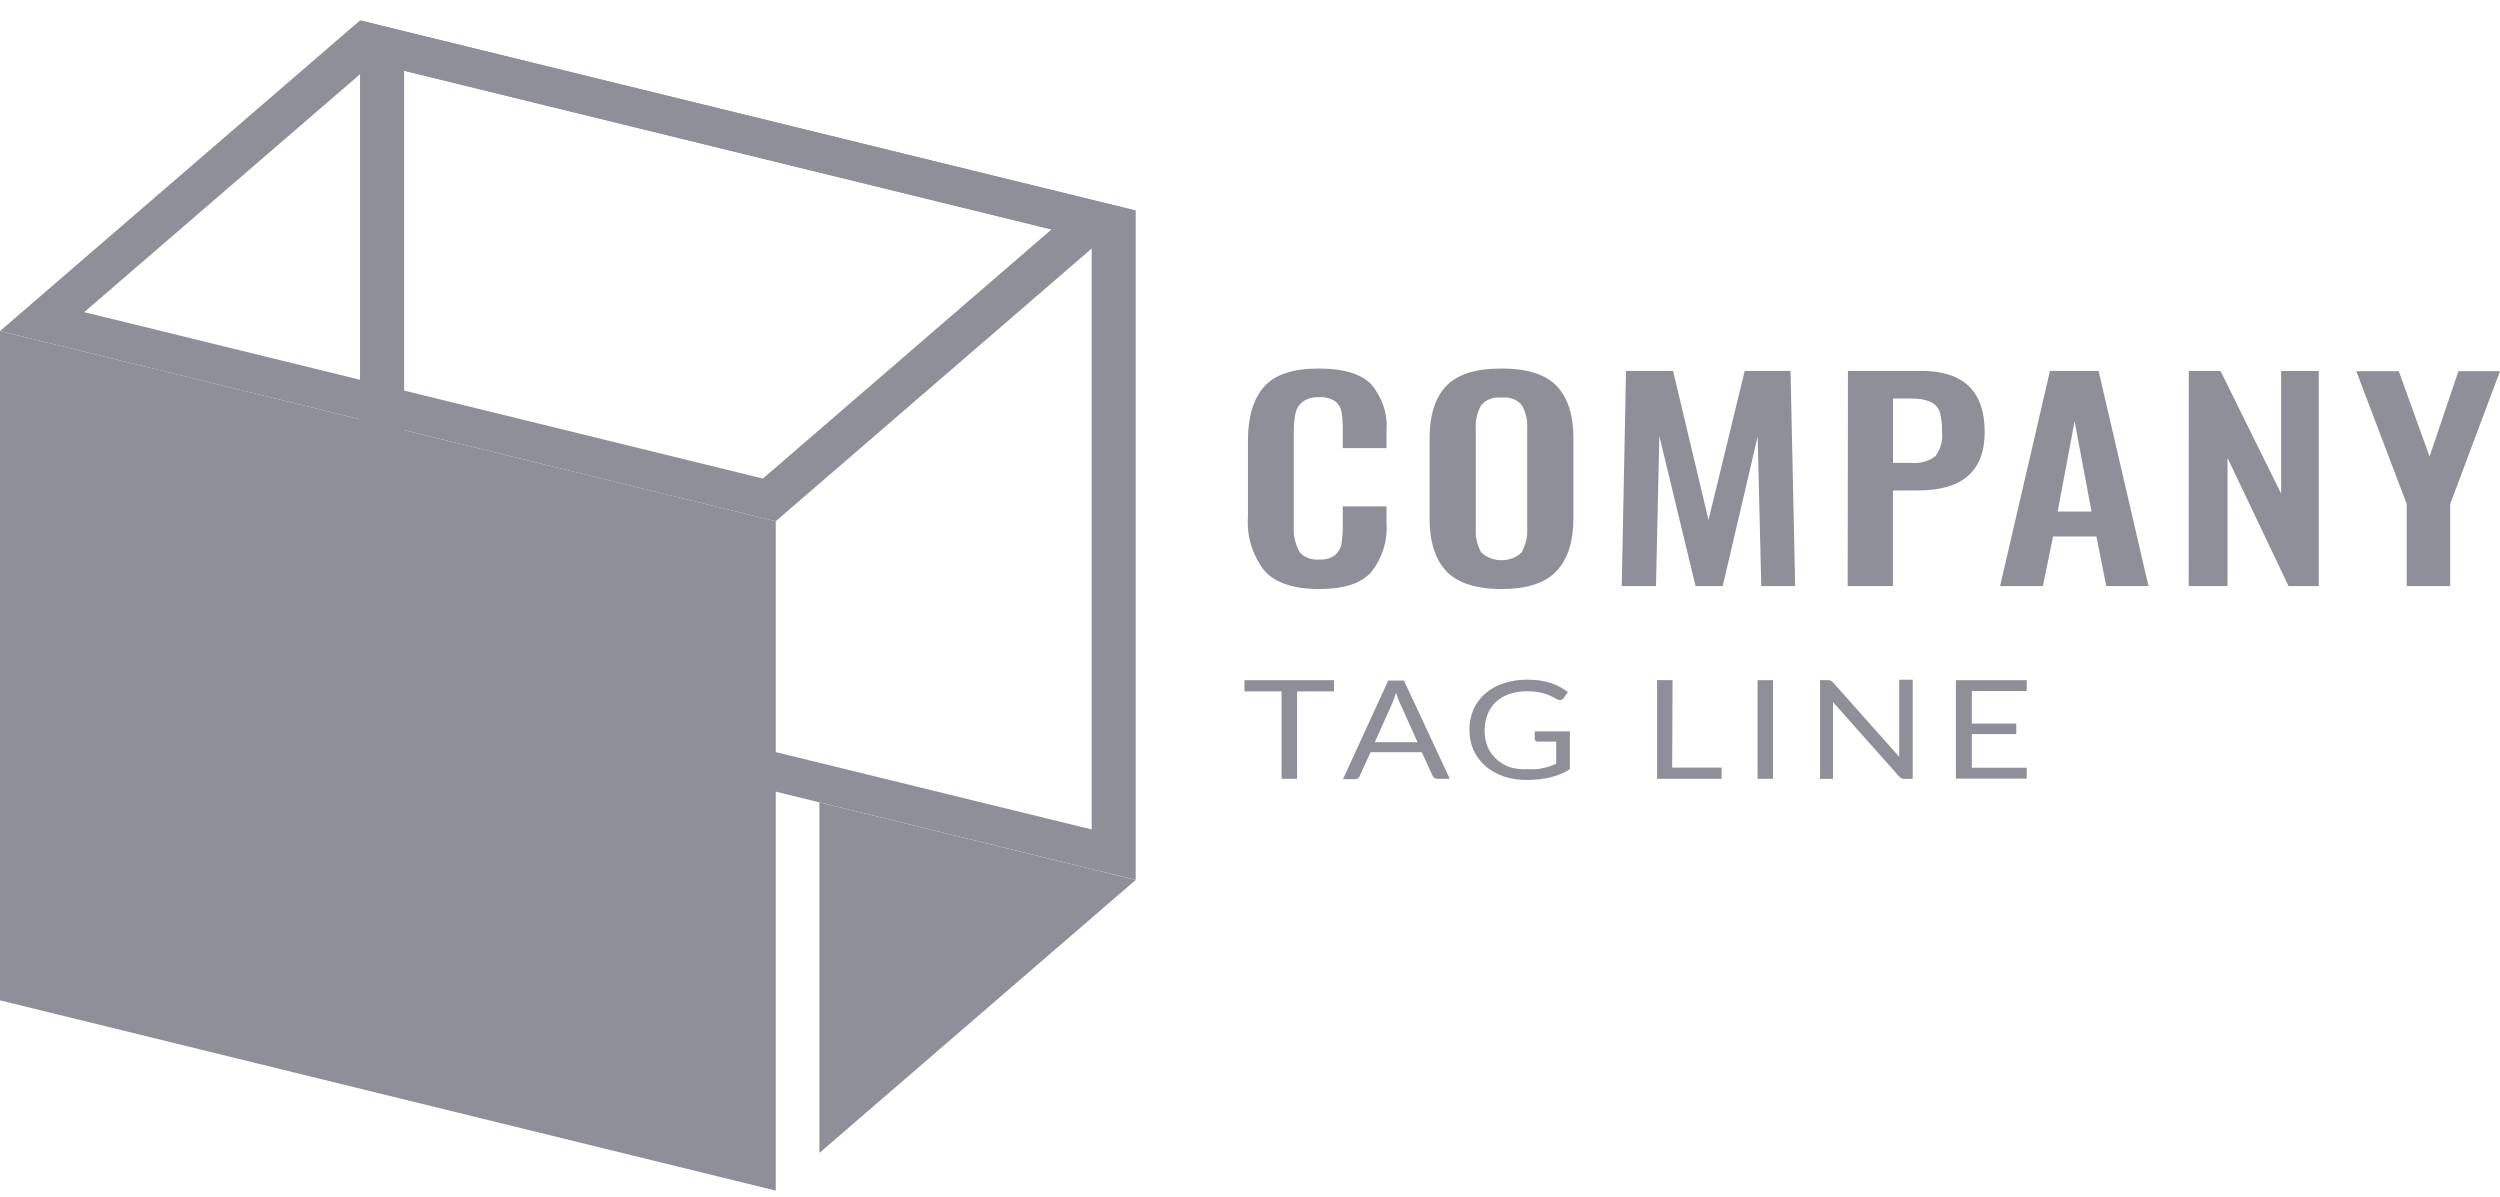
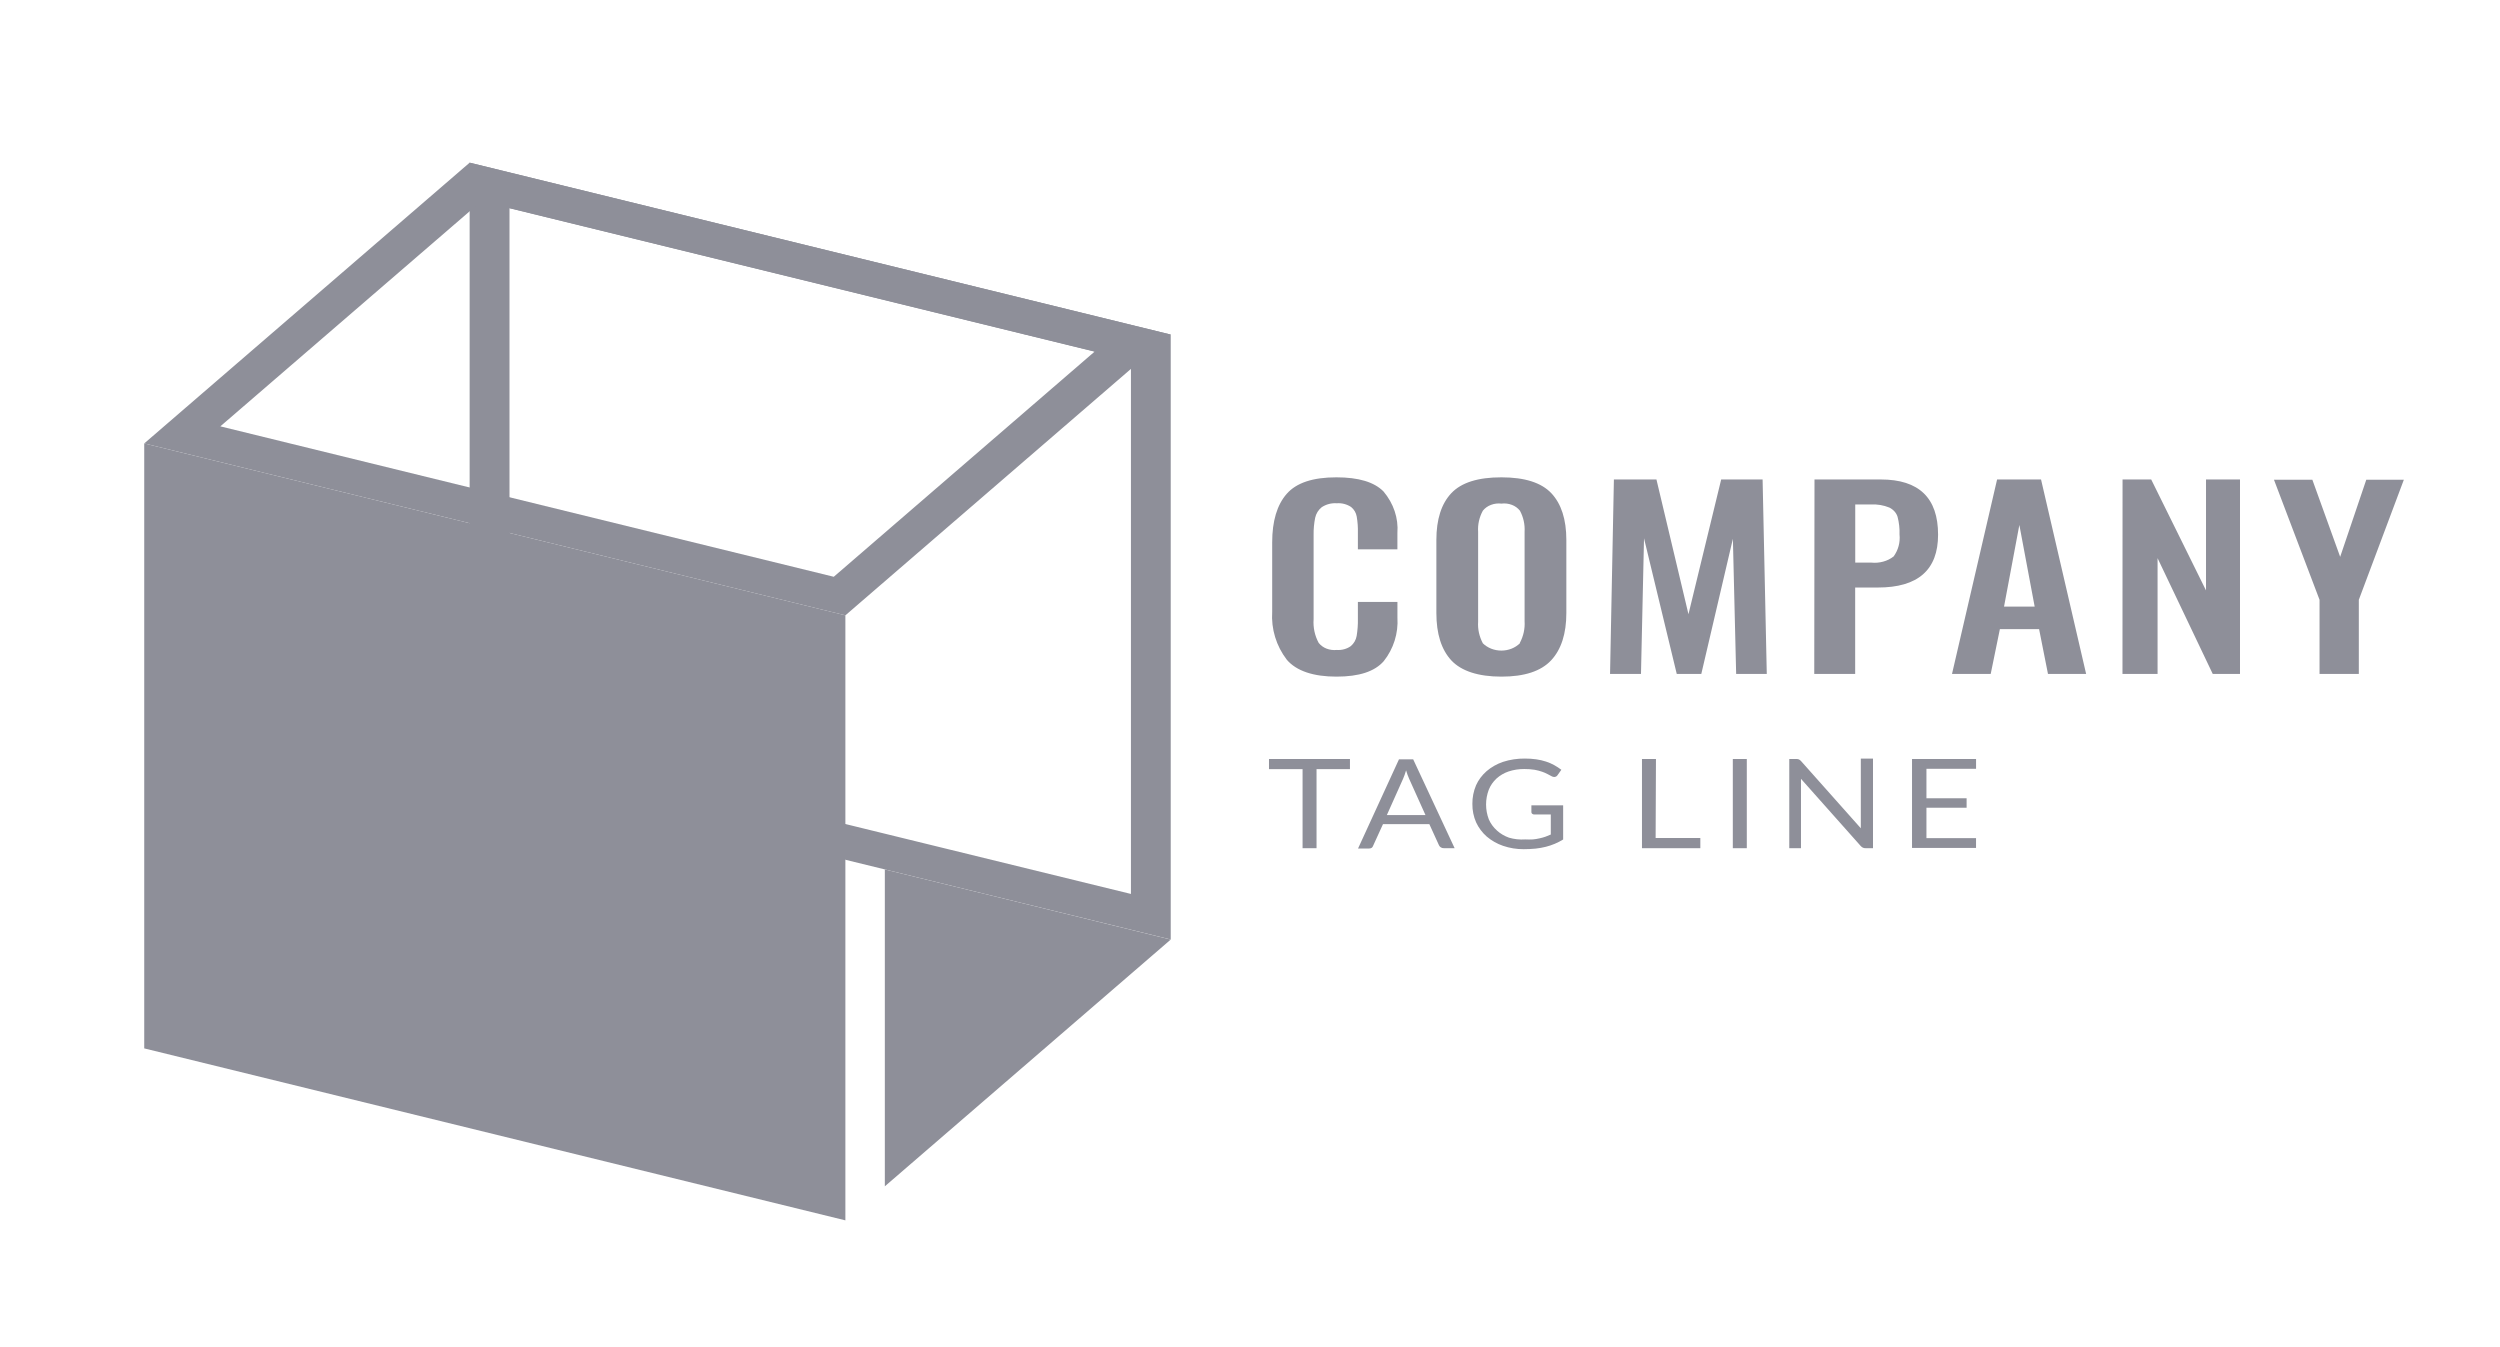
- <svg xmlns="http://www.w3.org/2000/svg" width="94" height="45" viewBox="0 0 94 45" fill="none">
-   <path d="M47.529 21.443C47.085 20.852 46.873 20.154 46.923 19.451V16.563C46.923 15.678 47.124 15.005 47.526 14.545C47.928 14.085 48.618 13.855 49.596 13.857C50.515 13.857 51.168 14.053 51.554 14.445C51.975 14.945 52.179 15.556 52.133 16.172V16.851H50.488V16.164C50.494 15.939 50.478 15.714 50.44 15.491C50.417 15.339 50.334 15.198 50.206 15.091C50.037 14.977 49.824 14.921 49.61 14.936C49.384 14.921 49.161 14.98 48.983 15.1C48.84 15.218 48.744 15.373 48.711 15.541C48.664 15.777 48.642 16.015 48.646 16.255V19.76C48.62 20.098 48.693 20.436 48.857 20.744C48.939 20.848 49.053 20.931 49.185 20.983C49.318 21.034 49.465 21.054 49.61 21.038C49.82 21.053 50.029 20.996 50.192 20.879C50.326 20.764 50.412 20.615 50.437 20.453C50.475 20.221 50.492 19.986 50.488 19.751V19.04H52.133V19.689C52.179 20.332 51.979 20.97 51.564 21.505C51.186 21.934 50.542 22.148 49.596 22.148C48.65 22.148 47.934 21.919 47.529 21.443Z" fill="#8E8F99" />
-   <path d="M54.376 21.473C53.961 21.023 53.753 20.368 53.753 19.501V16.463C53.753 15.605 53.961 14.956 54.376 14.515C54.792 14.075 55.486 13.855 56.46 13.857C57.427 13.857 58.118 14.077 58.533 14.515C58.949 14.956 59.16 15.605 59.16 16.463V19.501C59.16 20.359 58.949 21.017 58.527 21.47C58.104 21.922 57.417 22.148 56.46 22.148C55.503 22.148 54.795 21.919 54.376 21.473ZM57.226 20.744C57.375 20.462 57.443 20.154 57.423 19.845V16.125C57.443 15.822 57.376 15.52 57.229 15.244C57.146 15.138 57.03 15.054 56.894 15.002C56.758 14.95 56.607 14.932 56.46 14.95C56.312 14.932 56.162 14.951 56.025 15.002C55.889 15.054 55.772 15.138 55.687 15.244C55.537 15.519 55.469 15.822 55.49 16.125V19.863C55.469 20.172 55.537 20.48 55.687 20.762C55.783 20.856 55.901 20.932 56.034 20.985C56.167 21.037 56.311 21.063 56.457 21.063C56.602 21.063 56.746 21.037 56.879 20.985C57.012 20.932 57.13 20.856 57.226 20.762V20.744Z" fill="#8E8F99" />
-   <path d="M61.138 13.946H62.908L64.24 19.551L65.601 13.946H67.324L67.498 22.037H66.224L66.088 16.414L64.774 22.037H63.753L62.391 16.393L62.265 22.037H60.978L61.138 13.946Z" fill="#8E8F99" />
-   <path d="M69.483 13.946H72.241C73.829 13.946 74.624 14.712 74.624 16.243C74.624 17.71 73.787 18.443 72.115 18.441H71.175V22.037H69.473L69.483 13.946ZM71.839 17.404C72.007 17.422 72.178 17.409 72.34 17.365C72.501 17.321 72.65 17.247 72.775 17.148C72.97 16.875 73.056 16.554 73.02 16.235C73.029 15.988 73.002 15.741 72.939 15.5C72.914 15.42 72.872 15.344 72.813 15.278C72.755 15.212 72.682 15.157 72.598 15.115C72.362 15.017 72.101 14.973 71.839 14.986H71.178V17.404H71.839Z" fill="#8E8F99" />
-   <path d="M77.079 13.946H78.907L80.783 22.037H79.196L78.825 20.171H77.195L76.813 22.037H75.203L77.079 13.946ZM78.641 19.234L78.005 15.838L77.368 19.234H78.641Z" fill="#8E8F99" />
-   <path d="M82.298 13.946H83.49L85.771 18.561V13.946H87.184V22.037H86.05L83.755 17.219V22.037H82.295L82.298 13.946Z" fill="#8E8F99" />
-   <path d="M90.493 18.952L88.597 13.957H90.194L91.351 17.165L92.437 13.957H94L92.127 18.952V22.036H90.493V18.952Z" fill="#8E8F99" />
-   <path d="M50.158 25.574V25.997H48.769V29.284H48.187V25.997H46.791V25.574H50.158Z" fill="#8E8F99" />
-   <path d="M54.512 29.284H54.063C54.017 29.287 53.972 29.274 53.937 29.249C53.903 29.228 53.877 29.198 53.862 29.164L53.46 28.283H51.533L51.131 29.164C51.12 29.201 51.099 29.235 51.07 29.264C51.035 29.288 50.99 29.301 50.944 29.299H50.495L52.197 25.589H52.789L54.512 29.284ZM51.693 27.907H53.3L52.619 26.397C52.569 26.282 52.527 26.166 52.493 26.047C52.469 26.117 52.449 26.185 52.429 26.244L52.367 26.4L51.693 27.907Z" fill="#8E8F99" />
-   <path d="M57.447 28.92C57.554 28.925 57.661 28.925 57.767 28.92C57.859 28.912 57.95 28.897 58.04 28.876C58.123 28.858 58.205 28.836 58.285 28.808C58.36 28.782 58.435 28.75 58.513 28.717V27.883H57.832C57.815 27.884 57.798 27.882 57.782 27.877C57.767 27.872 57.752 27.864 57.74 27.854C57.729 27.845 57.72 27.835 57.714 27.823C57.708 27.811 57.705 27.799 57.706 27.786V27.501H59.027V28.923C58.919 28.99 58.805 29.049 58.687 29.099C58.565 29.151 58.439 29.193 58.309 29.226C58.169 29.261 58.027 29.287 57.883 29.302C57.718 29.318 57.552 29.326 57.386 29.326C57.092 29.328 56.801 29.281 56.528 29.188C56.273 29.099 56.041 28.967 55.847 28.8C55.657 28.631 55.508 28.431 55.408 28.212C55.3 27.966 55.247 27.705 55.251 27.442C55.248 27.178 55.3 26.915 55.404 26.667C55.502 26.447 55.652 26.247 55.844 26.079C56.038 25.912 56.27 25.781 56.525 25.694C56.816 25.599 57.126 25.553 57.437 25.556C57.596 25.556 57.754 25.567 57.91 25.588C58.049 25.608 58.184 25.639 58.315 25.682C58.434 25.721 58.549 25.77 58.656 25.829C58.76 25.887 58.859 25.952 58.952 26.023L58.789 26.252C58.776 26.273 58.757 26.291 58.733 26.303C58.71 26.316 58.683 26.322 58.656 26.323C58.618 26.322 58.582 26.312 58.55 26.293C58.499 26.27 58.445 26.241 58.383 26.205C58.311 26.166 58.235 26.133 58.155 26.105C58.054 26.07 57.949 26.043 57.842 26.023C57.7 26 57.555 25.99 57.41 25.991C57.185 25.989 56.962 26.024 56.753 26.094C56.563 26.159 56.392 26.259 56.252 26.387C56.111 26.521 56.003 26.678 55.935 26.849C55.783 27.251 55.783 27.684 55.935 28.086C56.01 28.26 56.126 28.419 56.276 28.553C56.416 28.68 56.585 28.78 56.773 28.847C56.99 28.911 57.219 28.936 57.447 28.92Z" fill="#8E8F99" />
-   <path d="M62.874 28.861H64.733V29.284H62.306V25.574H62.888L62.874 28.861Z" fill="#8E8F99" />
-   <path d="M66.667 29.284H66.085V25.574H66.667V29.284Z" fill="#8E8F99" />
-   <path d="M68.832 25.591C68.867 25.608 68.897 25.631 68.921 25.659L71.41 28.456C71.406 28.412 71.406 28.368 71.41 28.324C71.41 28.283 71.41 28.241 71.41 28.203V25.559H71.917V29.285H71.624C71.581 29.288 71.537 29.28 71.498 29.264C71.463 29.245 71.432 29.221 71.406 29.193L68.921 26.399C68.921 26.443 68.921 26.485 68.921 26.526C68.921 26.567 68.921 26.605 68.921 26.64V29.285H68.434V25.574H68.737C68.77 25.574 68.802 25.58 68.832 25.591Z" fill="#8E8F99" />
-   <path d="M76.204 25.574V25.982H74.141V27.207H75.812V27.601H74.141V28.867H76.204V29.275H73.541V25.574H76.204Z" fill="#8E8F99" />
-   <path d="M15.195 2.659L41.047 8.993V31.188L15.195 24.857V2.659ZM13.537 0.767V25.935L42.702 33.083V7.917L13.537 0.767Z" fill="#8E8F99" />
-   <path d="M29.168 44.767L0 37.613V12.447L29.168 19.598V44.767Z" fill="#8E8F99" />
-   <path d="M14.021 2.374L39.535 8.628L28.684 17.994L3.166 11.736L14.021 2.374ZM13.537 0.767L0 12.447L29.168 19.598L42.702 7.917L13.537 0.767Z" fill="#8E8F99" />
-   <path d="M30.809 43.351L42.702 33.086L30.809 30.169V43.351Z" fill="#8E8F99" />
+ <svg xmlns="http://www.w3.org/2000/svg" width="104" height="56" fill="none">
+   <path fill="#8E8F99" d="M53.53 27.443a2.953 2.953 0 0 1-.607-1.992v-2.888c0-.885.201-1.558.603-2.018.402-.46 1.092-.69 2.07-.688.92 0 1.572.196 1.958.588.42.5.625 1.111.578 1.727v.68h-1.644v-.688c.006-.225-.01-.45-.048-.673a.652.652 0 0 0-.234-.4.951.951 0 0 0-.596-.155 1.007 1.007 0 0 0-.627.164.769.769 0 0 0-.272.44 3.342 3.342 0 0 0-.065.715v3.505a1.79 1.79 0 0 0 .211.984.772.772 0 0 0 .328.239c.133.051.28.07.425.055.21.015.42-.042.582-.159a.706.706 0 0 0 .245-.426c.038-.232.056-.467.051-.702v-.711h1.645v.65a2.643 2.643 0 0 1-.57 1.815c-.377.429-1.02.643-1.967.643-.946 0-1.661-.229-2.067-.705ZM60.376 27.473c-.415-.45-.623-1.105-.623-1.972v-3.038c0-.858.208-1.507.623-1.948.416-.44 1.11-.66 2.084-.658.967 0 1.658.22 2.073.658.416.441.627 1.09.627 1.948v3.038c0 .858-.211 1.516-.633 1.969-.423.452-1.11.678-2.067.678-.957 0-1.665-.229-2.084-.675Zm2.85-.729c.149-.282.217-.59.197-.899v-3.72a1.65 1.65 0 0 0-.194-.88.776.776 0 0 0-.335-.243.907.907 0 0 0-.434-.052.92.92 0 0 0-.435.053.789.789 0 0 0-.338.241c-.15.275-.218.578-.197.881v3.738c-.021.309.047.617.197.899.096.094.214.17.347.223a1.161 1.161 0 0 0 .845 0c.133-.053.251-.129.347-.223v-.018ZM67.138 19.946h1.77l1.332 5.605 1.361-5.605h1.723l.174 8.09h-1.274l-.136-5.622-1.314 5.622h-1.021l-1.362-5.643-.126 5.643h-1.287l.16-8.09ZM75.483 19.946h2.758c1.588 0 2.383.766 2.383 2.297 0 1.467-.837 2.2-2.51 2.198h-.939v3.596h-1.702l.01-8.091Zm2.356 3.458c.168.018.339.005.5-.04.162-.043.31-.117.436-.216a1.31 1.31 0 0 0 .245-.913 2.53 2.53 0 0 0-.081-.735.596.596 0 0 0-.126-.222.705.705 0 0 0-.215-.163 1.763 1.763 0 0 0-.76-.129h-.66v2.418h.66ZM83.079 19.946h1.828l1.876 8.09h-1.587l-.37-1.865h-1.631l-.382 1.866h-1.61l1.876-8.091Zm1.563 5.288-.637-3.396-.637 3.396h1.273ZM88.298 19.946h1.192l2.28 4.615v-4.615h1.414v8.09H92.05l-2.295-4.817v4.817h-1.46l.003-8.09ZM96.493 24.952l-1.896-4.995h1.597l1.157 3.208 1.086-3.208H100l-1.873 4.995v3.084h-1.634v-3.084ZM56.158 31.574v.423h-1.39v3.287h-.581v-3.287H52.79v-.423h3.367ZM60.512 35.284h-.45a.2.2 0 0 1-.125-.035.193.193 0 0 1-.075-.085l-.402-.881h-1.927l-.402.881a.243.243 0 0 1-.06.1.208.208 0 0 1-.127.035h-.45l1.703-3.71h.592l1.723 3.695Zm-2.819-1.377H59.3l-.68-1.51a2.703 2.703 0 0 1-.127-.35c-.024.07-.044.138-.064.197l-.062.156-.674 1.507ZM63.447 34.92c.107.005.214.005.32 0 .092-.008.183-.023.273-.044a2.1 2.1 0 0 0 .245-.067c.075-.027.15-.06.228-.092v-.834h-.681a.142.142 0 0 1-.05-.006.128.128 0 0 1-.042-.023.086.086 0 0 1-.026-.03.075.075 0 0 1-.008-.038v-.285h1.321v1.422a2.57 2.57 0 0 1-.718.303c-.14.035-.282.06-.426.076a5.153 5.153 0 0 1-.497.024 2.596 2.596 0 0 1-.858-.139 2.092 2.092 0 0 1-.681-.387 1.792 1.792 0 0 1-.44-.588 1.854 1.854 0 0 1-.156-.77 1.923 1.923 0 0 1 .153-.775c.098-.22.248-.42.44-.588.194-.167.426-.298.68-.385.292-.095.602-.141.913-.138.159 0 .317.01.473.032.139.02.274.051.405.094.12.039.234.088.34.147.105.058.204.123.297.194l-.163.23a.143.143 0 0 1-.056.05.17.17 0 0 1-.077.02.222.222 0 0 1-.106-.03 2.103 2.103 0 0 1-.166-.088 1.51 1.51 0 0 0-.229-.1 2.137 2.137 0 0 0-.313-.082 2.625 2.625 0 0 0-.432-.032 2.018 2.018 0 0 0-.657.103 1.44 1.44 0 0 0-.5.294c-.142.133-.25.29-.318.46a1.733 1.733 0 0 0 0 1.238c.075.174.191.333.341.467.14.127.31.227.497.294.217.064.446.089.674.073ZM68.874 34.861h1.86v.423h-2.428v-3.71h.582l-.014 3.287ZM72.667 35.284h-.582v-3.71h.582v3.71ZM74.832 31.591a.28.28 0 0 1 .09.068l2.488 2.797a.884.884 0 0 1 0-.132v-2.765h.507v3.726h-.293a.276.276 0 0 1-.126-.021.33.33 0 0 1-.092-.07l-2.485-2.795v2.886h-.487v-3.711h.303c.033 0 .066.006.096.017ZM82.204 31.574v.408H80.14v1.225h1.671v.394h-1.671v1.266h2.063v.408H79.54v-3.701h2.663ZM21.195 8.659l25.852 6.334v22.195l-25.852-6.33v-22.2Zm-1.658-1.892v25.168l29.165 7.148V13.918L19.537 6.767Z" />
+   <path fill="#8E8F99" d="M35.168 50.767 6 43.613V18.447l29.168 7.15v25.17Z" />
+   <path fill="#8E8F99" d="m20.02 8.374 25.515 6.254-10.85 9.366-25.519-6.258L20.02 8.374Zm-.483-1.607L6 18.447l29.168 7.151 13.534-11.68-29.165-7.151ZM36.81 49.35l11.892-10.264-11.893-2.917v13.182Z" />
</svg>
